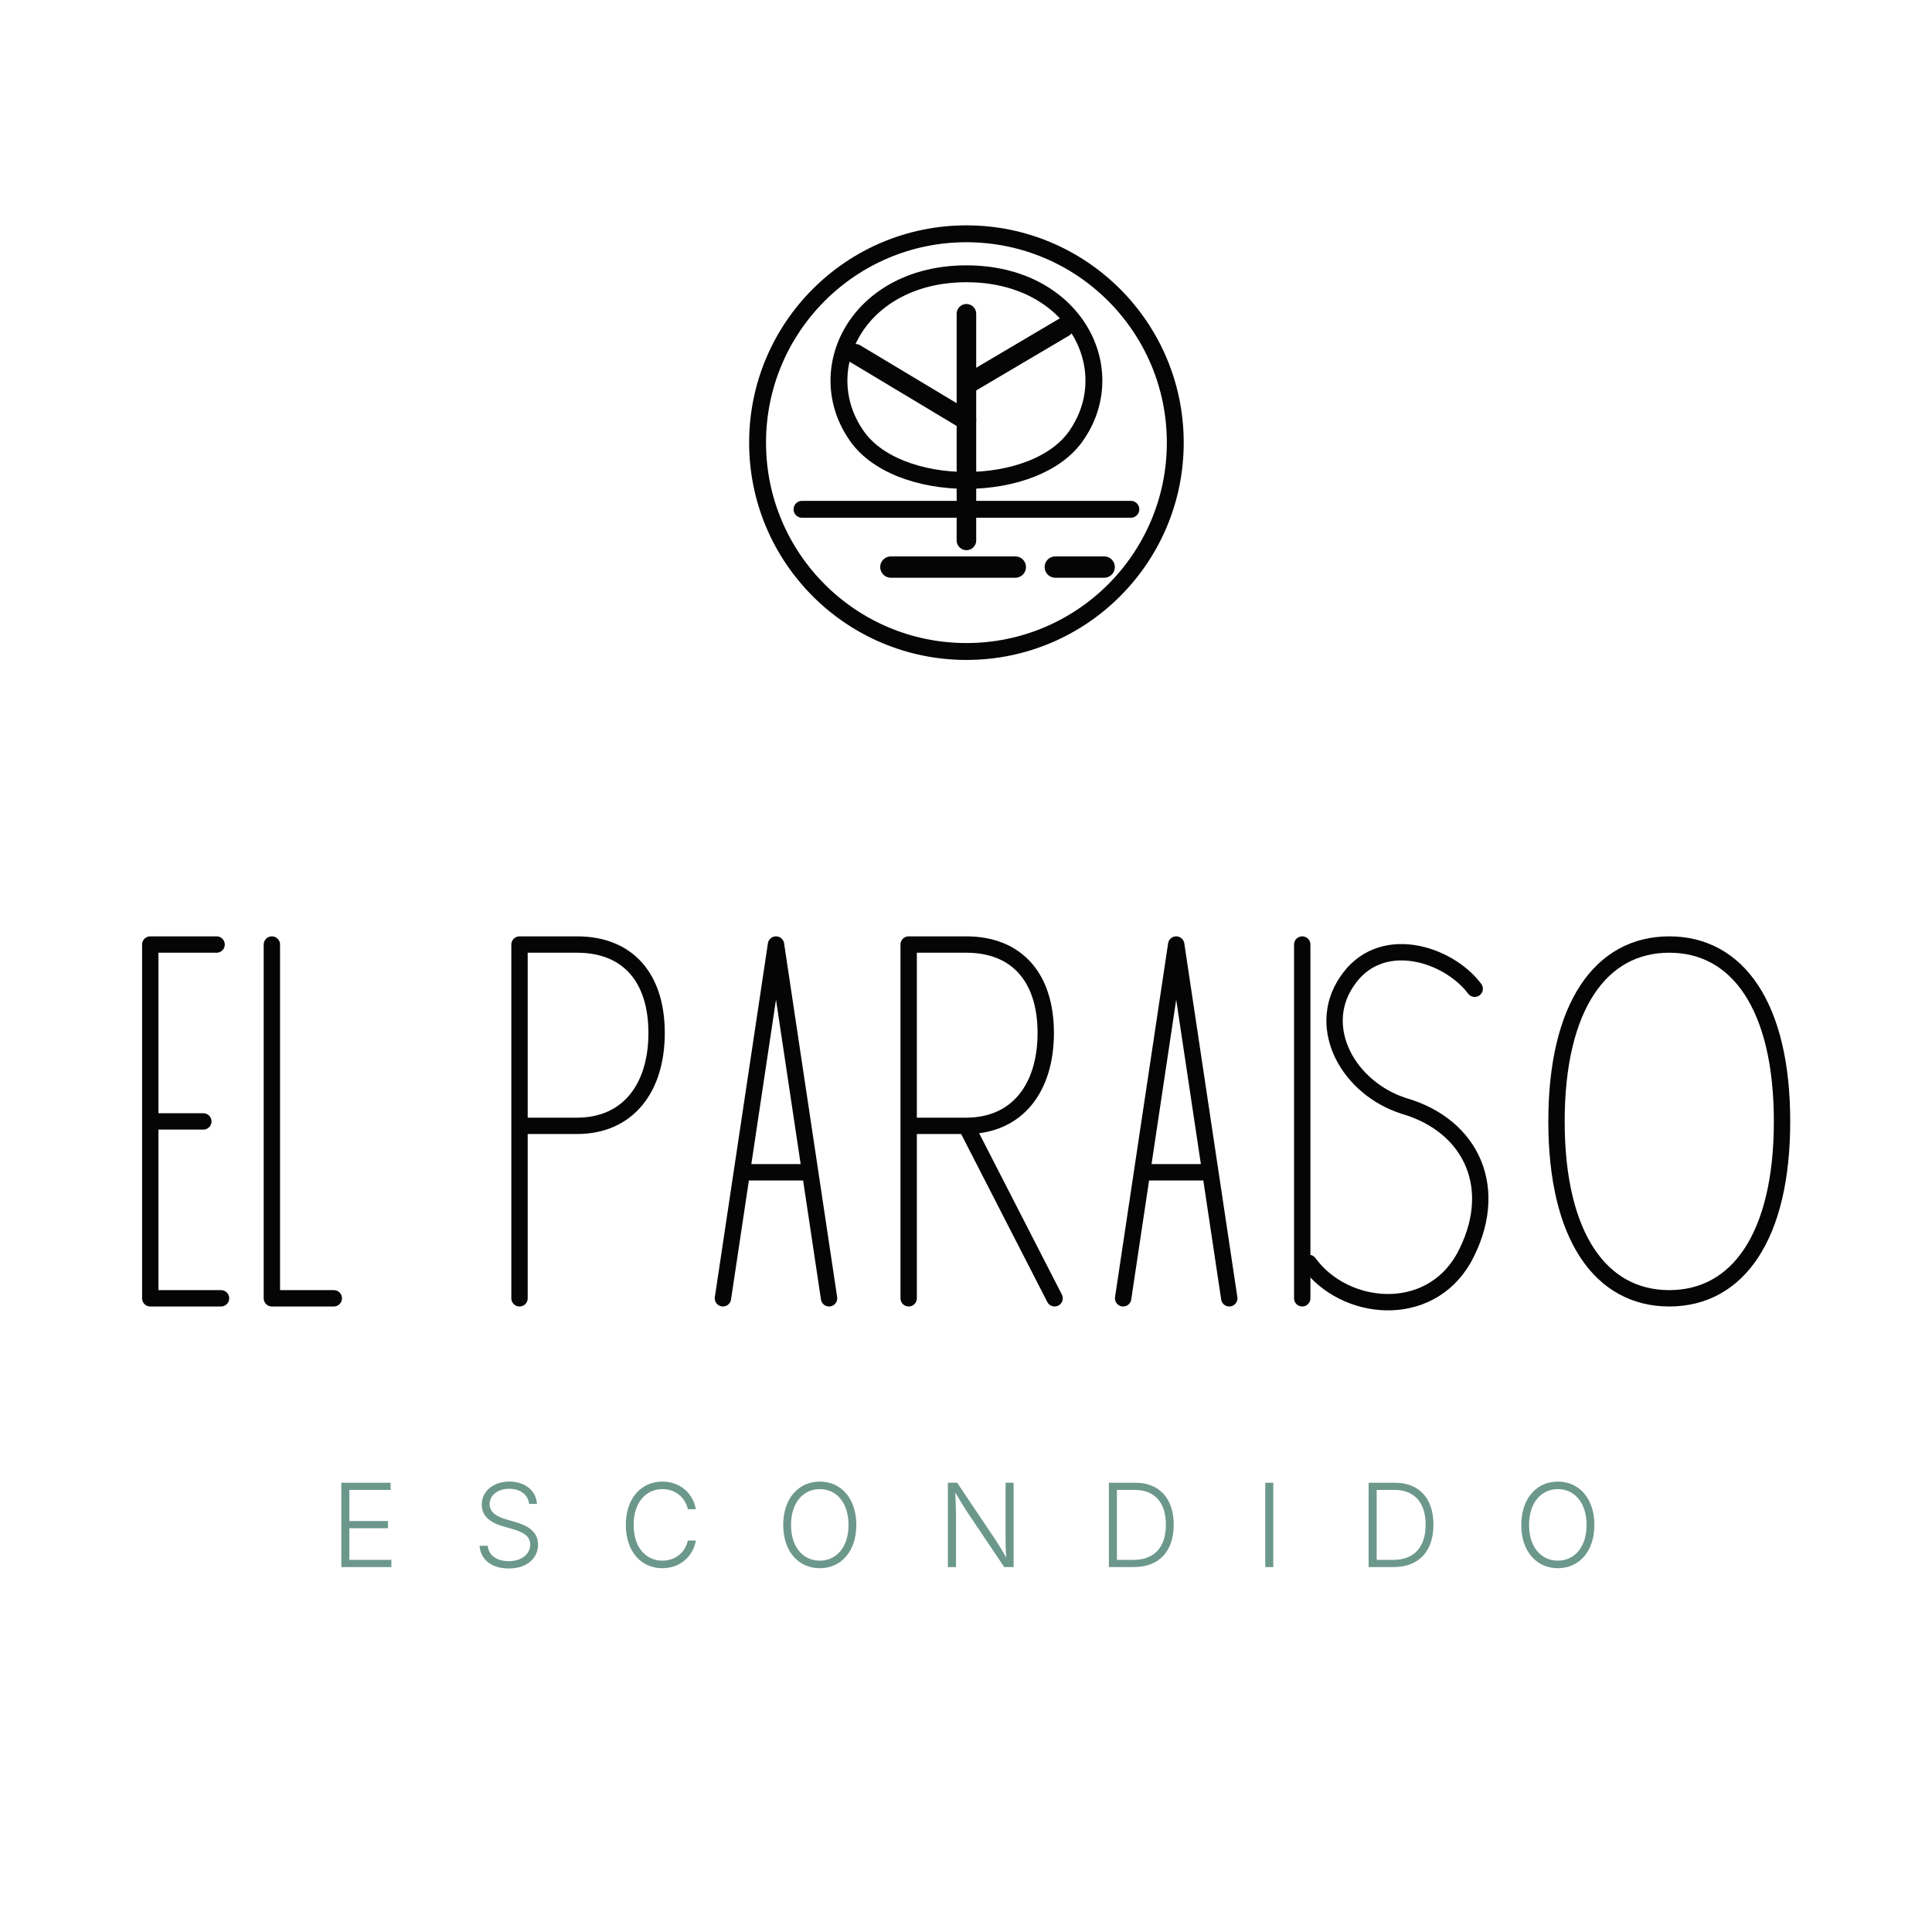
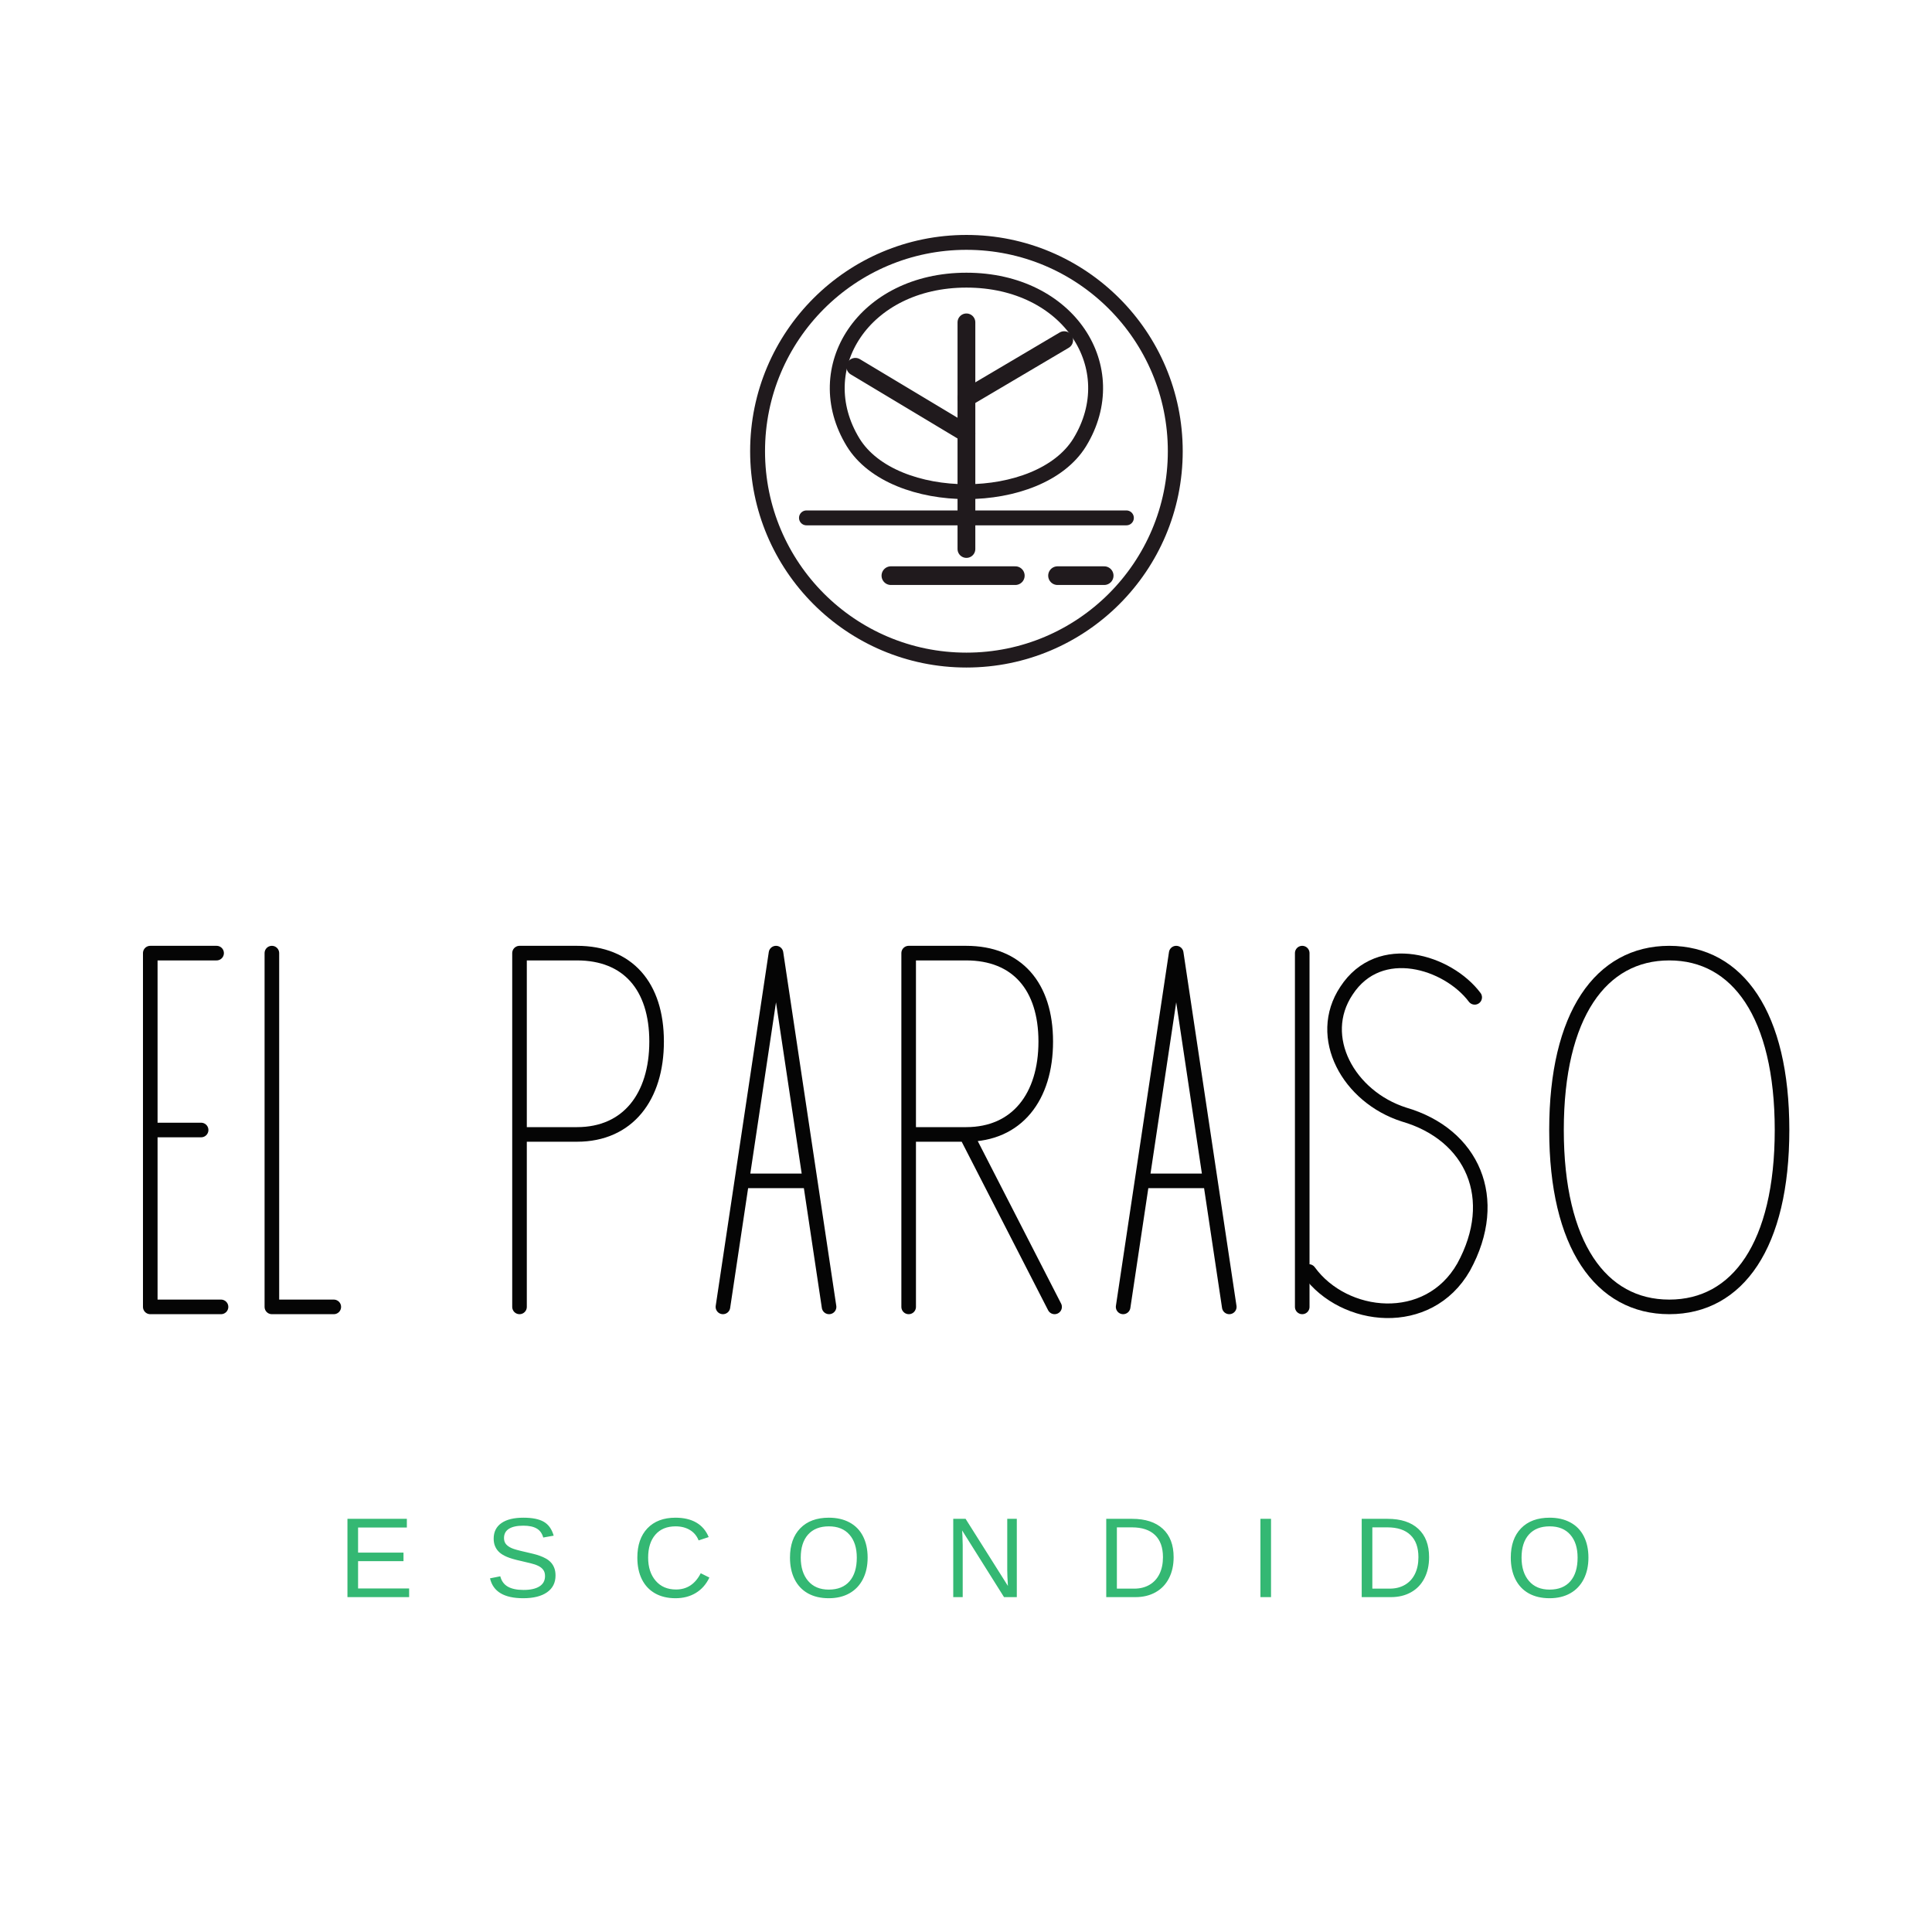
<svg xmlns="http://www.w3.org/2000/svg" viewBox="0 0 900 900" role="img" aria-label="El Paraiso Escondido">
  <defs>
-     <g id="wordmark-paraiso" fill="none" stroke="#050505" stroke-linecap="round" stroke-linejoin="round" stroke-width="7.4">
-       <path d="M0 0V160M0 0H30M0 80H24M0 160H32" />
+     <g id="wordmark-paraiso" fill="none" stroke="#050505" stroke-linecap="round" stroke-linejoin="round" stroke-width="6.6">
+       <path d="M0 0V160M0 0H30M0 80H23M0 160H32" />
      <path d="M55 0V160H83" />
      <path d="M167 160V0H193C216 0 229 15 229 40C229 65 216 82 193 82H167" />
      <path d="M259 160 283 0 307 160M269 103H297" />
      <path d="M343 160V0H369C392 0 405 15 405 40C405 65 392 82 369 82H343M369 82 409 160" />
      <path d="M440 160 464 0 488 160M450 103H478" />
      <path d="M521 0V160" />
      <path d="M599 20C587 4 556-6 541 17C527 38 542 65 567 73C598 82 611 111 594 142C578 170 540 166 524 144" />
      <path d="M636 80C636 28 656 0 687 0C718 0 738 28 738 80C738 132 718 160 687 160C656 160 636 132 636 80Z" />
    </g>
+     <g id="paraiso-mark" fill="none" stroke="#201a1d" stroke-linecap="round" stroke-linejoin="round">
+       <circle cx="60" cy="60" r="47" stroke-width="3.35" />
+       <path d="M24 75h72" stroke-width="3.35" />
+       <path d="M60 82V31" stroke-width="4" />
+       <path d="M60 48 82 35" stroke-width="4" />
+       <path d="M60 56 35 41" stroke-width="4" />
+       <path d="M34.5 58c-10.2-16.7 2.4-36.5 25.5-36.5S95.7 41.3 85.5 58c-9.1 14.8-41.9 14.8-51 0Z" stroke-width="3.35" />
+       <path d="M43 88h28" stroke-width="4.2" />
+       <path d="M80.5 88h10.5" stroke-width="4.2" />
+     </g>
  </defs>
-   <g fill="none" stroke="#050505" stroke-linecap="round" stroke-linejoin="round" transform="translate(326 82) scale(2.07)">
-     <circle cx="60" cy="60" r="47" stroke-width="3.8" />
-     <path d="M23 75h74" stroke-width="3.8" />
-     <path d="M60 82V31" stroke-width="4.4" />
-     <path d="M60 47 82 34" stroke-width="4.4" />
-     <path d="M60 55 35 40" stroke-width="4.4" />
-     <path d="M35 58c-10-15 1-36 25-36s35 21 25 36c-9 14-41 14-50 0Z" stroke-width="3.8" />
-     <path d="M43 88h28" stroke-width="4.8" />
-     <path d="M80 88h11" stroke-width="4.8" />
-   </g>
-   <use href="#wordmark-paraiso" transform="translate(70 440) scale(1.03)" />
-   <text x="450" y="730" fill="#6c988b" font-family="Inter, Arial, sans-serif" font-size="54" font-weight="300" letter-spacing="34" text-anchor="middle">ESCONDIDO</text>
+   <use href="#paraiso-mark" transform="translate(326 86) scale(2.07)" />
+   <use href="#wordmark-paraiso" transform="translate(70 444) scale(1.03)" />
+   <text x="450" y="744" fill="#34b873" font-family="Century Gothic, Avenir Next, Montserrat, Arial, sans-serif" font-size="53" font-weight="400" letter-spacing="33" text-anchor="middle">ESCONDIDO</text>
</svg>
